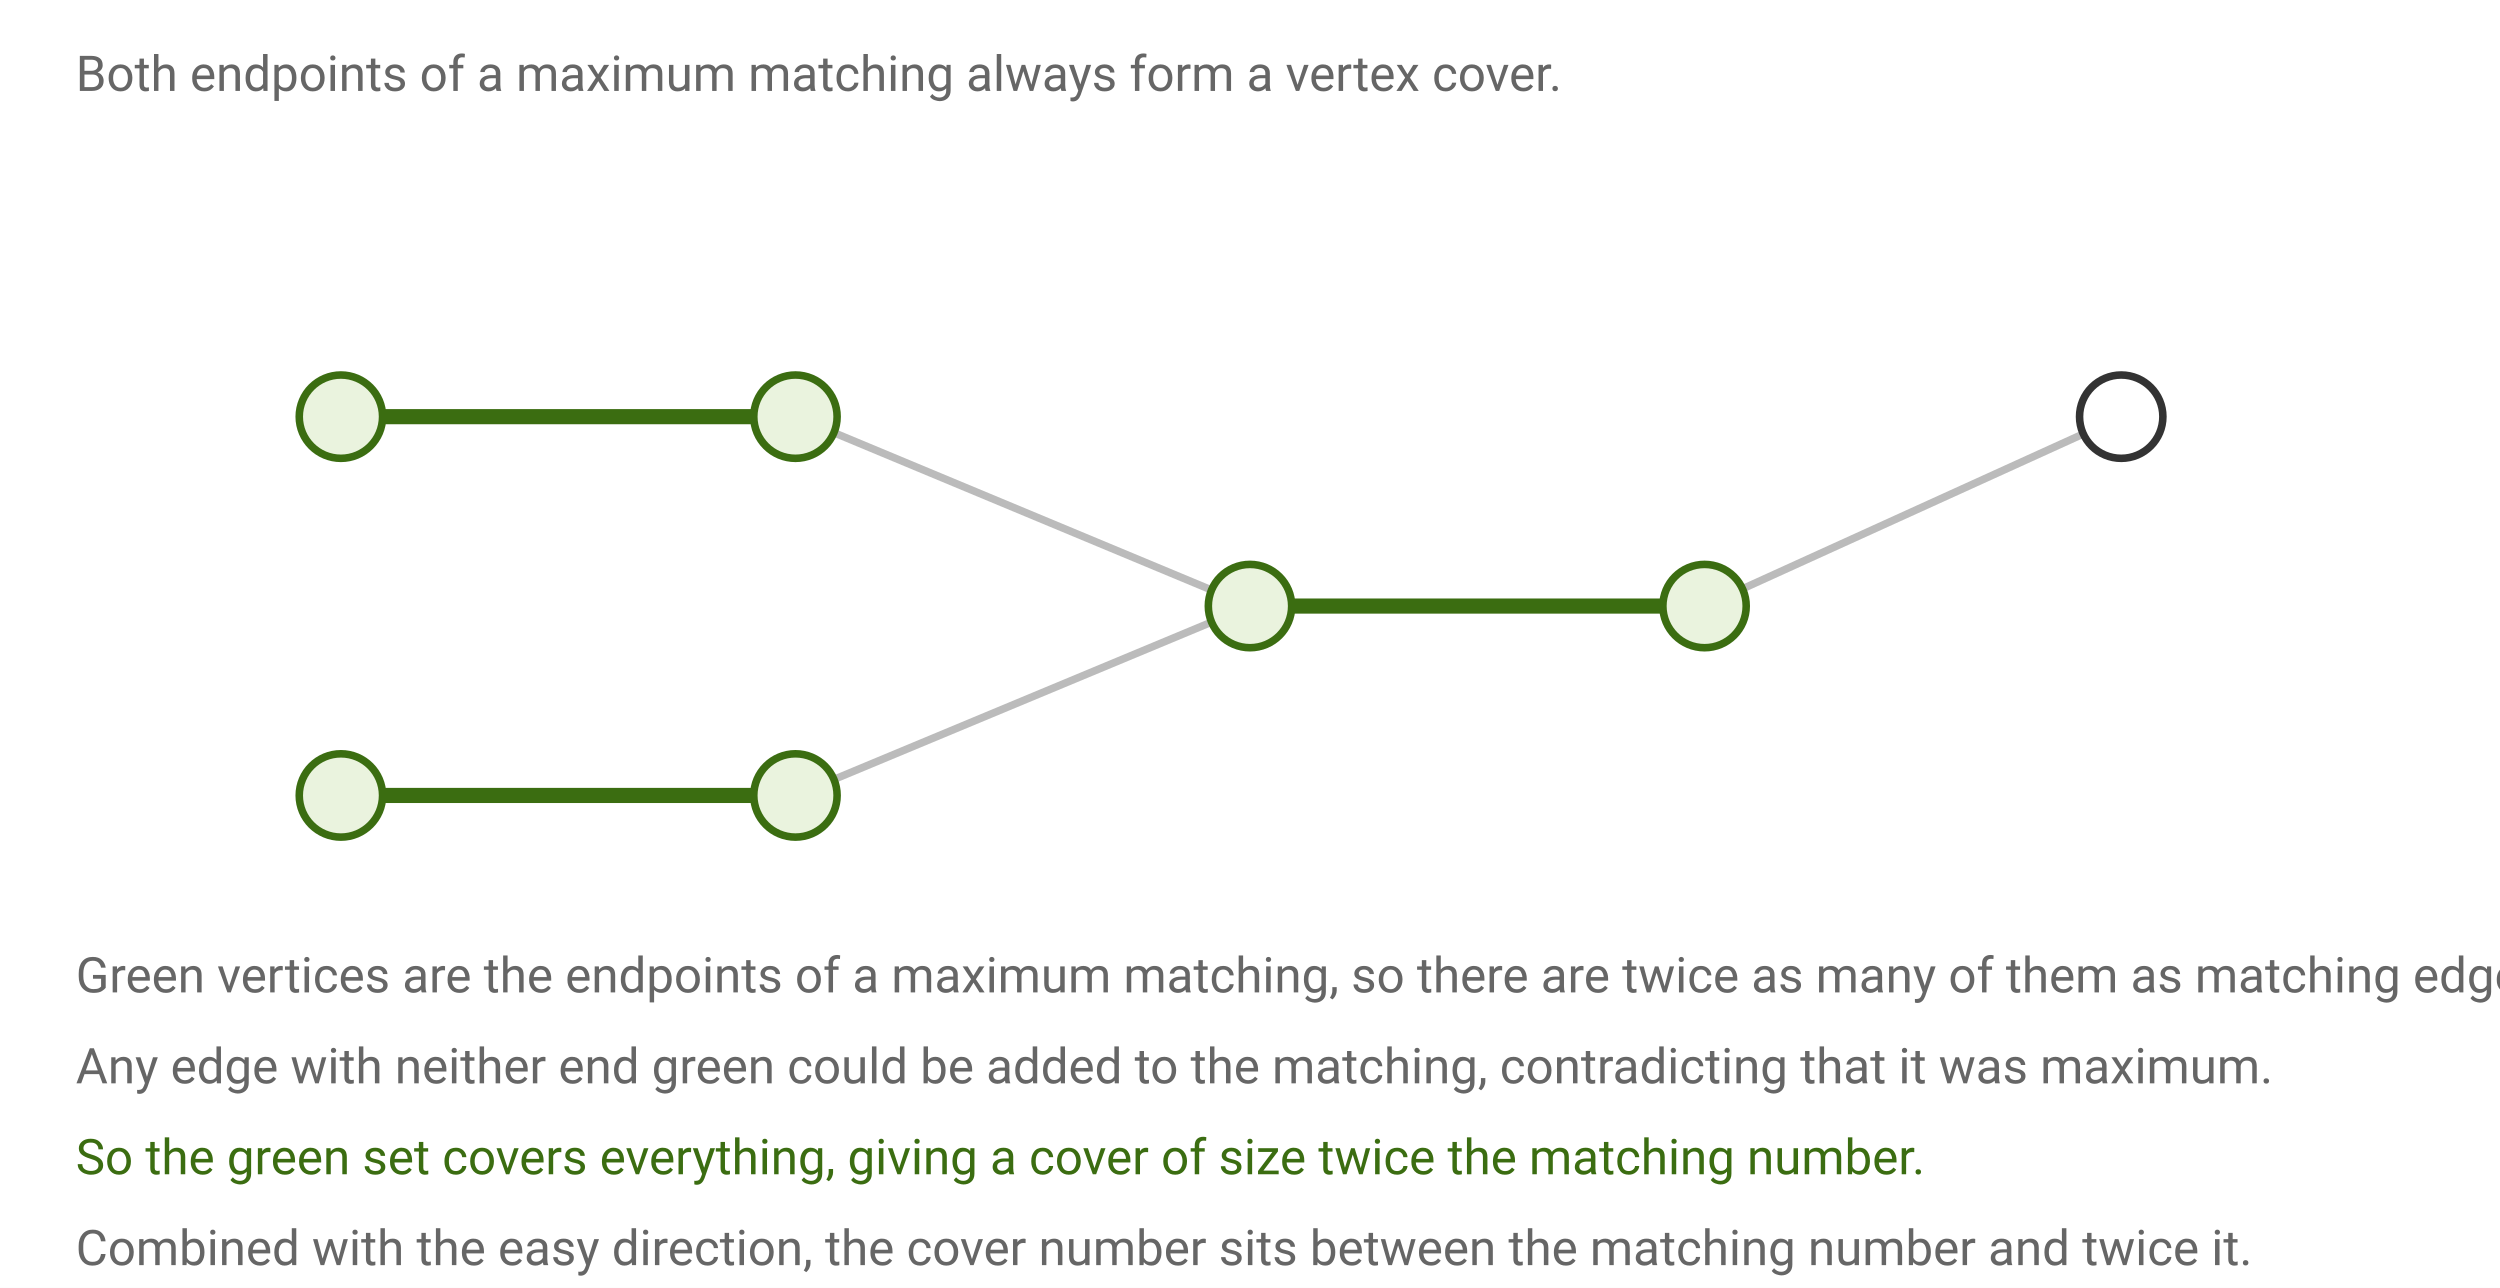
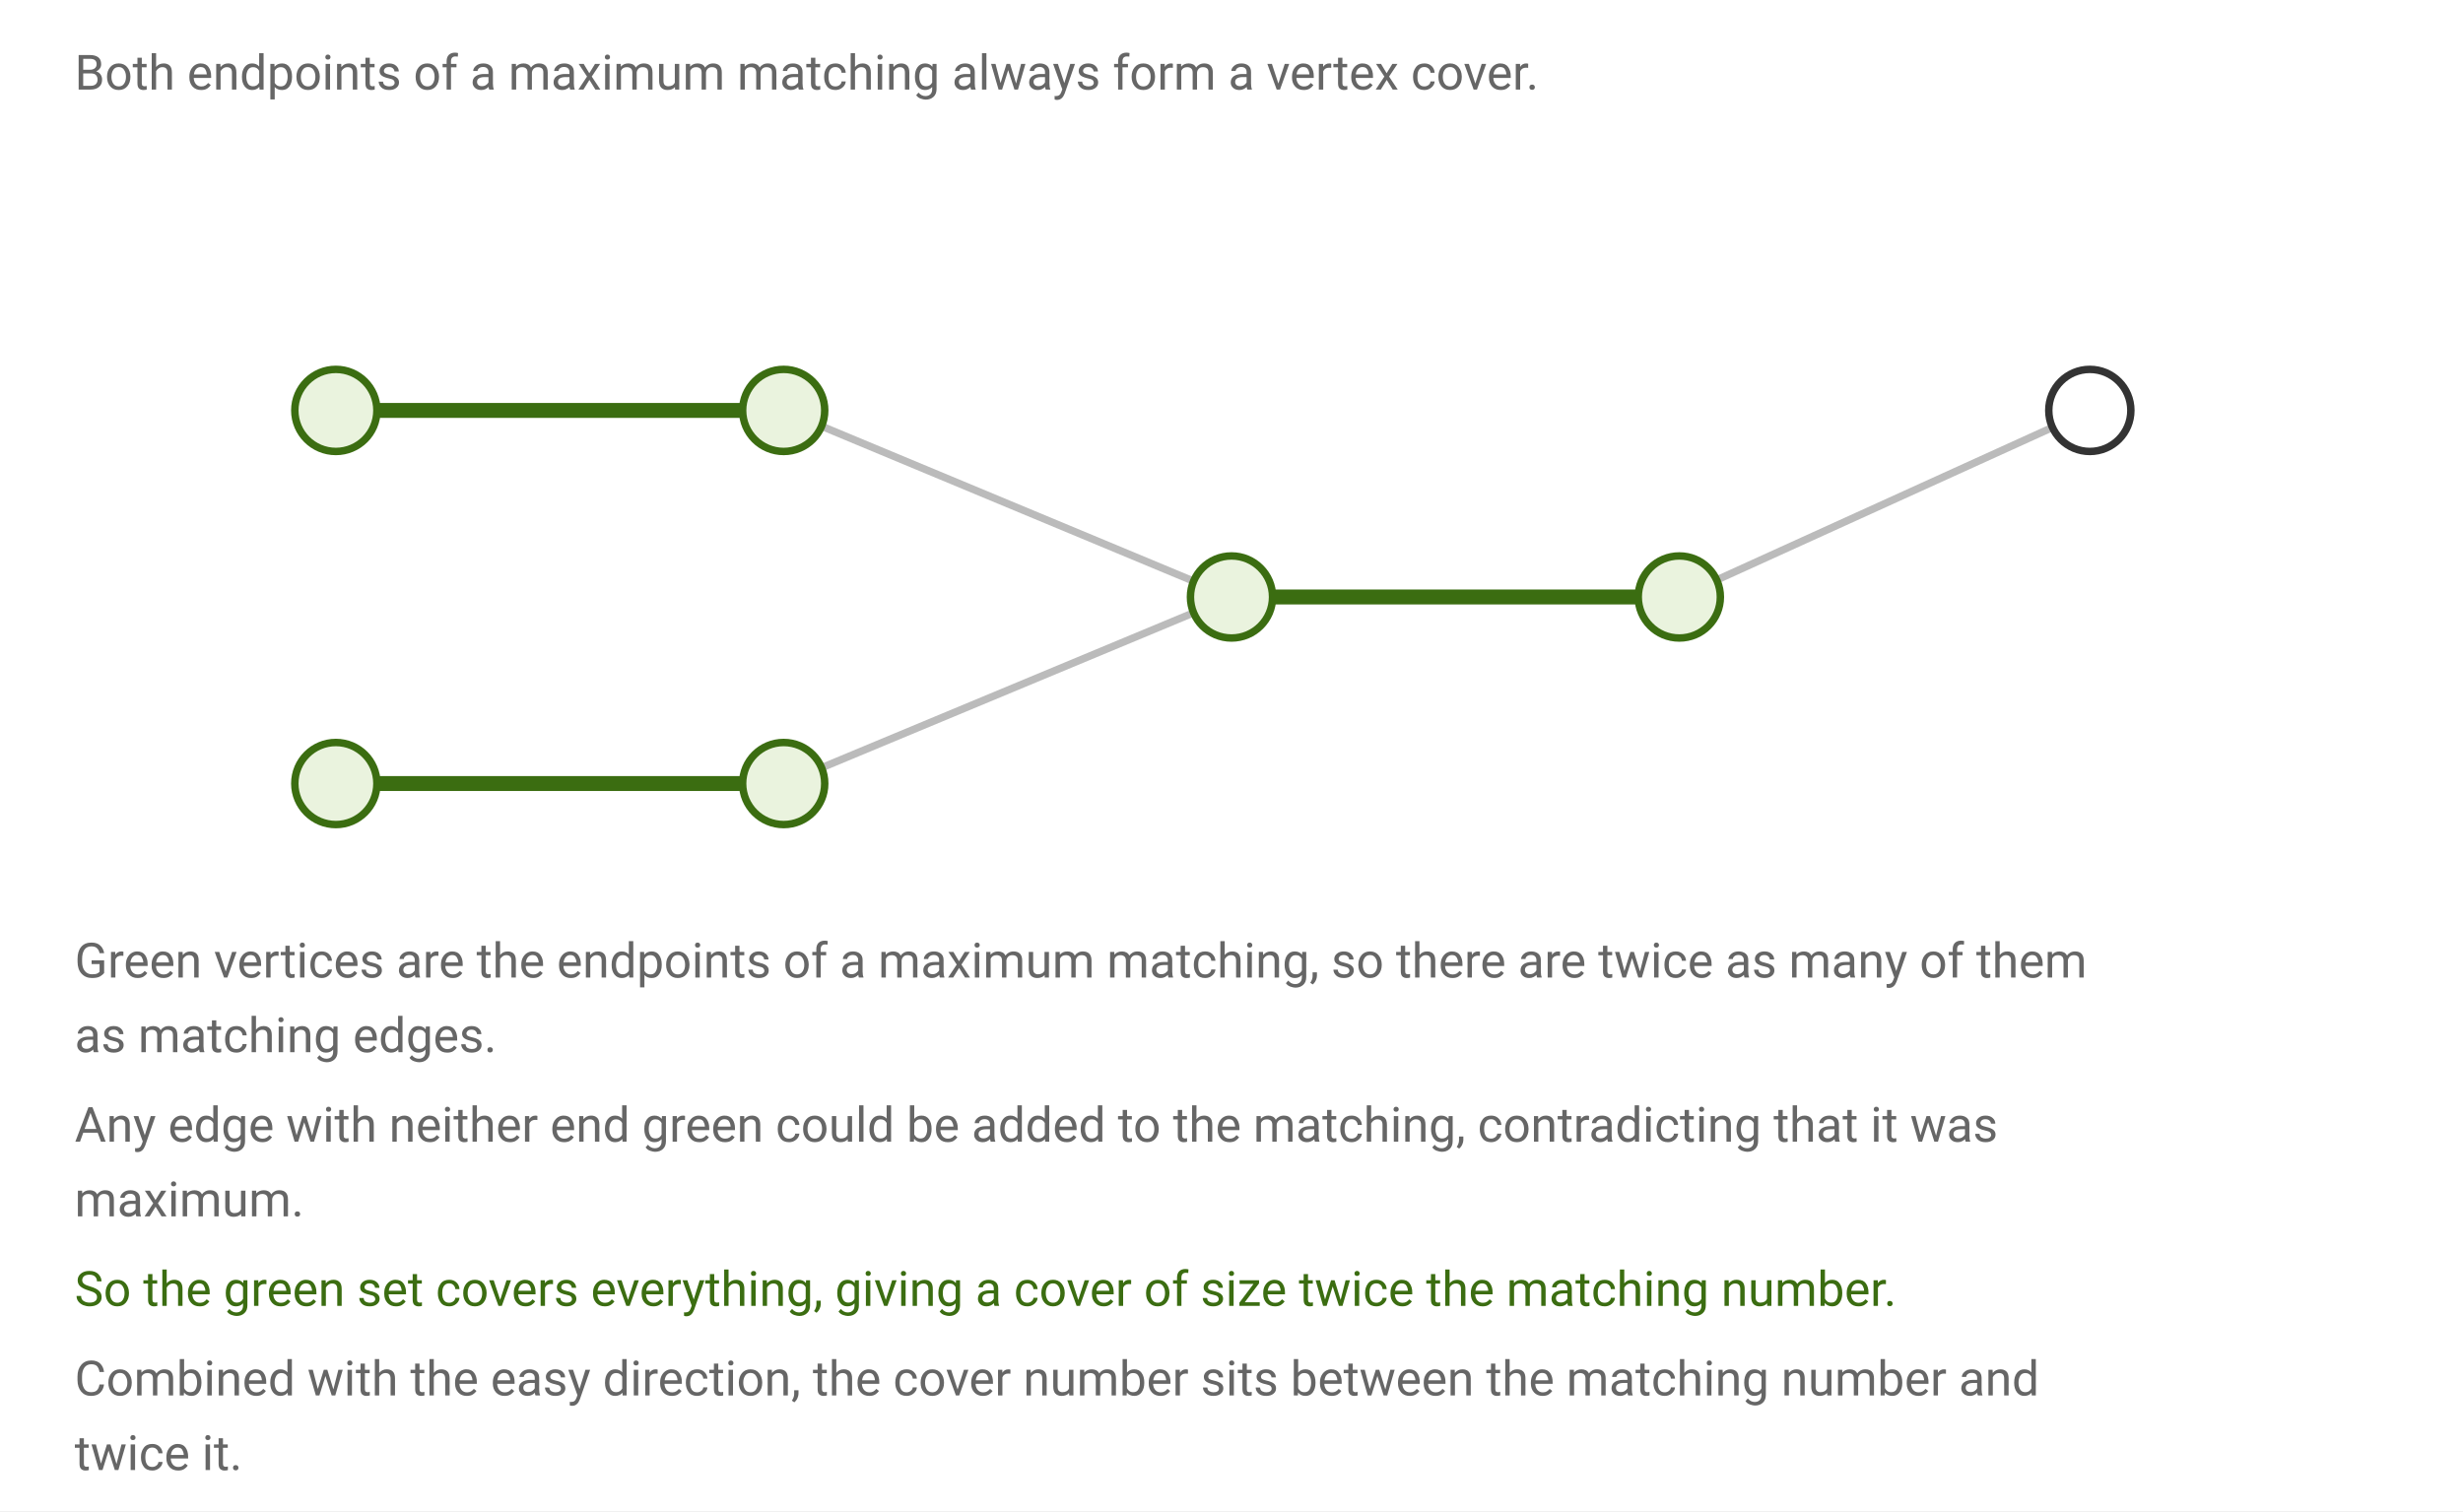
- <svg xmlns="http://www.w3.org/2000/svg" viewBox="0 0 660 340" width="660" height="340" font-family="system-ui, -apple-system, Segoe UI, Roboto, sans-serif">
-   <rect width="660" height="340" fill="#ffffff" />
+ <svg xmlns="http://www.w3.org/2000/svg" viewBox="0 0 660 405" width="660" height="405" font-family="system-ui, -apple-system, Segoe UI, Roboto, sans-serif">
+   <rect width="660" height="405" fill="#ffffff" />
  <text x="20" y="24" font-size="13" fill="#666666">Both endpoints of a maximum matching always form a vertex cover.</text>
  <line x1="90" y1="110" x2="210" y2="110" stroke="#3B6D11" stroke-width="4" />
  <line x1="90" y1="210" x2="210" y2="210" stroke="#3B6D11" stroke-width="4" />
  <line x1="330" y1="160" x2="450" y2="160" stroke="#3B6D11" stroke-width="4" />
  <line x1="210" y1="110" x2="330" y2="160" stroke="#bbbbbb" stroke-width="2" />
  <line x1="210" y1="210" x2="330" y2="160" stroke="#bbbbbb" stroke-width="2" />
  <line x1="450" y1="160" x2="560" y2="110" stroke="#bbbbbb" stroke-width="2" />
  <circle cx="90" cy="110" r="11" fill="#EAF3DE" stroke="#3B6D11" stroke-width="2" />
  <text x="90" y="114" text-anchor="middle" font-size="12" fill="#222222" />
  <circle cx="210" cy="110" r="11" fill="#EAF3DE" stroke="#3B6D11" stroke-width="2" />
  <text x="210" y="114" text-anchor="middle" font-size="12" fill="#222222" />
  <circle cx="90" cy="210" r="11" fill="#EAF3DE" stroke="#3B6D11" stroke-width="2" />
  <text x="90" y="214" text-anchor="middle" font-size="12" fill="#222222" />
  <circle cx="210" cy="210" r="11" fill="#EAF3DE" stroke="#3B6D11" stroke-width="2" />
  <text x="210" y="214" text-anchor="middle" font-size="12" fill="#222222" />
  <circle cx="330" cy="160" r="11" fill="#EAF3DE" stroke="#3B6D11" stroke-width="2" />
  <text x="330" y="164" text-anchor="middle" font-size="12" fill="#222222" />
  <circle cx="450" cy="160" r="11" fill="#EAF3DE" stroke="#3B6D11" stroke-width="2" />
  <text x="450" y="164" text-anchor="middle" font-size="12" fill="#222222" />
  <circle cx="560" cy="110" r="11" fill="#ffffff" stroke="#333333" stroke-width="2" />
  <text x="560" y="114" text-anchor="middle" font-size="12" fill="#222222" />
-   <text x="20" y="262" text-anchor="start" font-size="13" fill="#666666">Green vertices are the endpoints of a maximum matching, so there are twice as many of them as matching edges.</text>
-   <text x="20" y="286" text-anchor="start" font-size="13" fill="#666666">Any edge with neither end green could be added to the matching, contradicting that it was maximum.</text>
-   <text x="20" y="310" text-anchor="start" font-size="13" fill="#3B6D11">So the green set covers everything, giving a cover of size twice the matching number.</text>
-   <text x="20" y="334" text-anchor="start" font-size="13" fill="#666666">Combined with the easy direction, the cover number sits between the matching number and twice it.</text>
+   <text x="20" y="262.0" font-size="13" fill="#666666" text-anchor="start">Green vertices are the endpoints of a maximum matching, so there are twice as many of them</text>
+   <text x="20" y="282.0" font-size="13" fill="#666666" text-anchor="start">as matching edges.</text>
+   <text x="20" y="306.0" font-size="13" fill="#666666" text-anchor="start">Any edge with neither end green could be added to the matching, contradicting that it was</text>
+   <text x="20" y="326.0" font-size="13" fill="#666666" text-anchor="start">maximum.</text>
+   <text x="20" y="350.0" font-size="13" fill="#3B6D11" text-anchor="start">So the green set covers everything, giving a cover of size twice the matching number.</text>
+   <text x="20" y="374.0" font-size="13" fill="#666666" text-anchor="start">Combined with the easy direction, the cover number sits between the matching number and</text>
+   <text x="20" y="394.0" font-size="13" fill="#666666" text-anchor="start">twice it.</text>
</svg>
